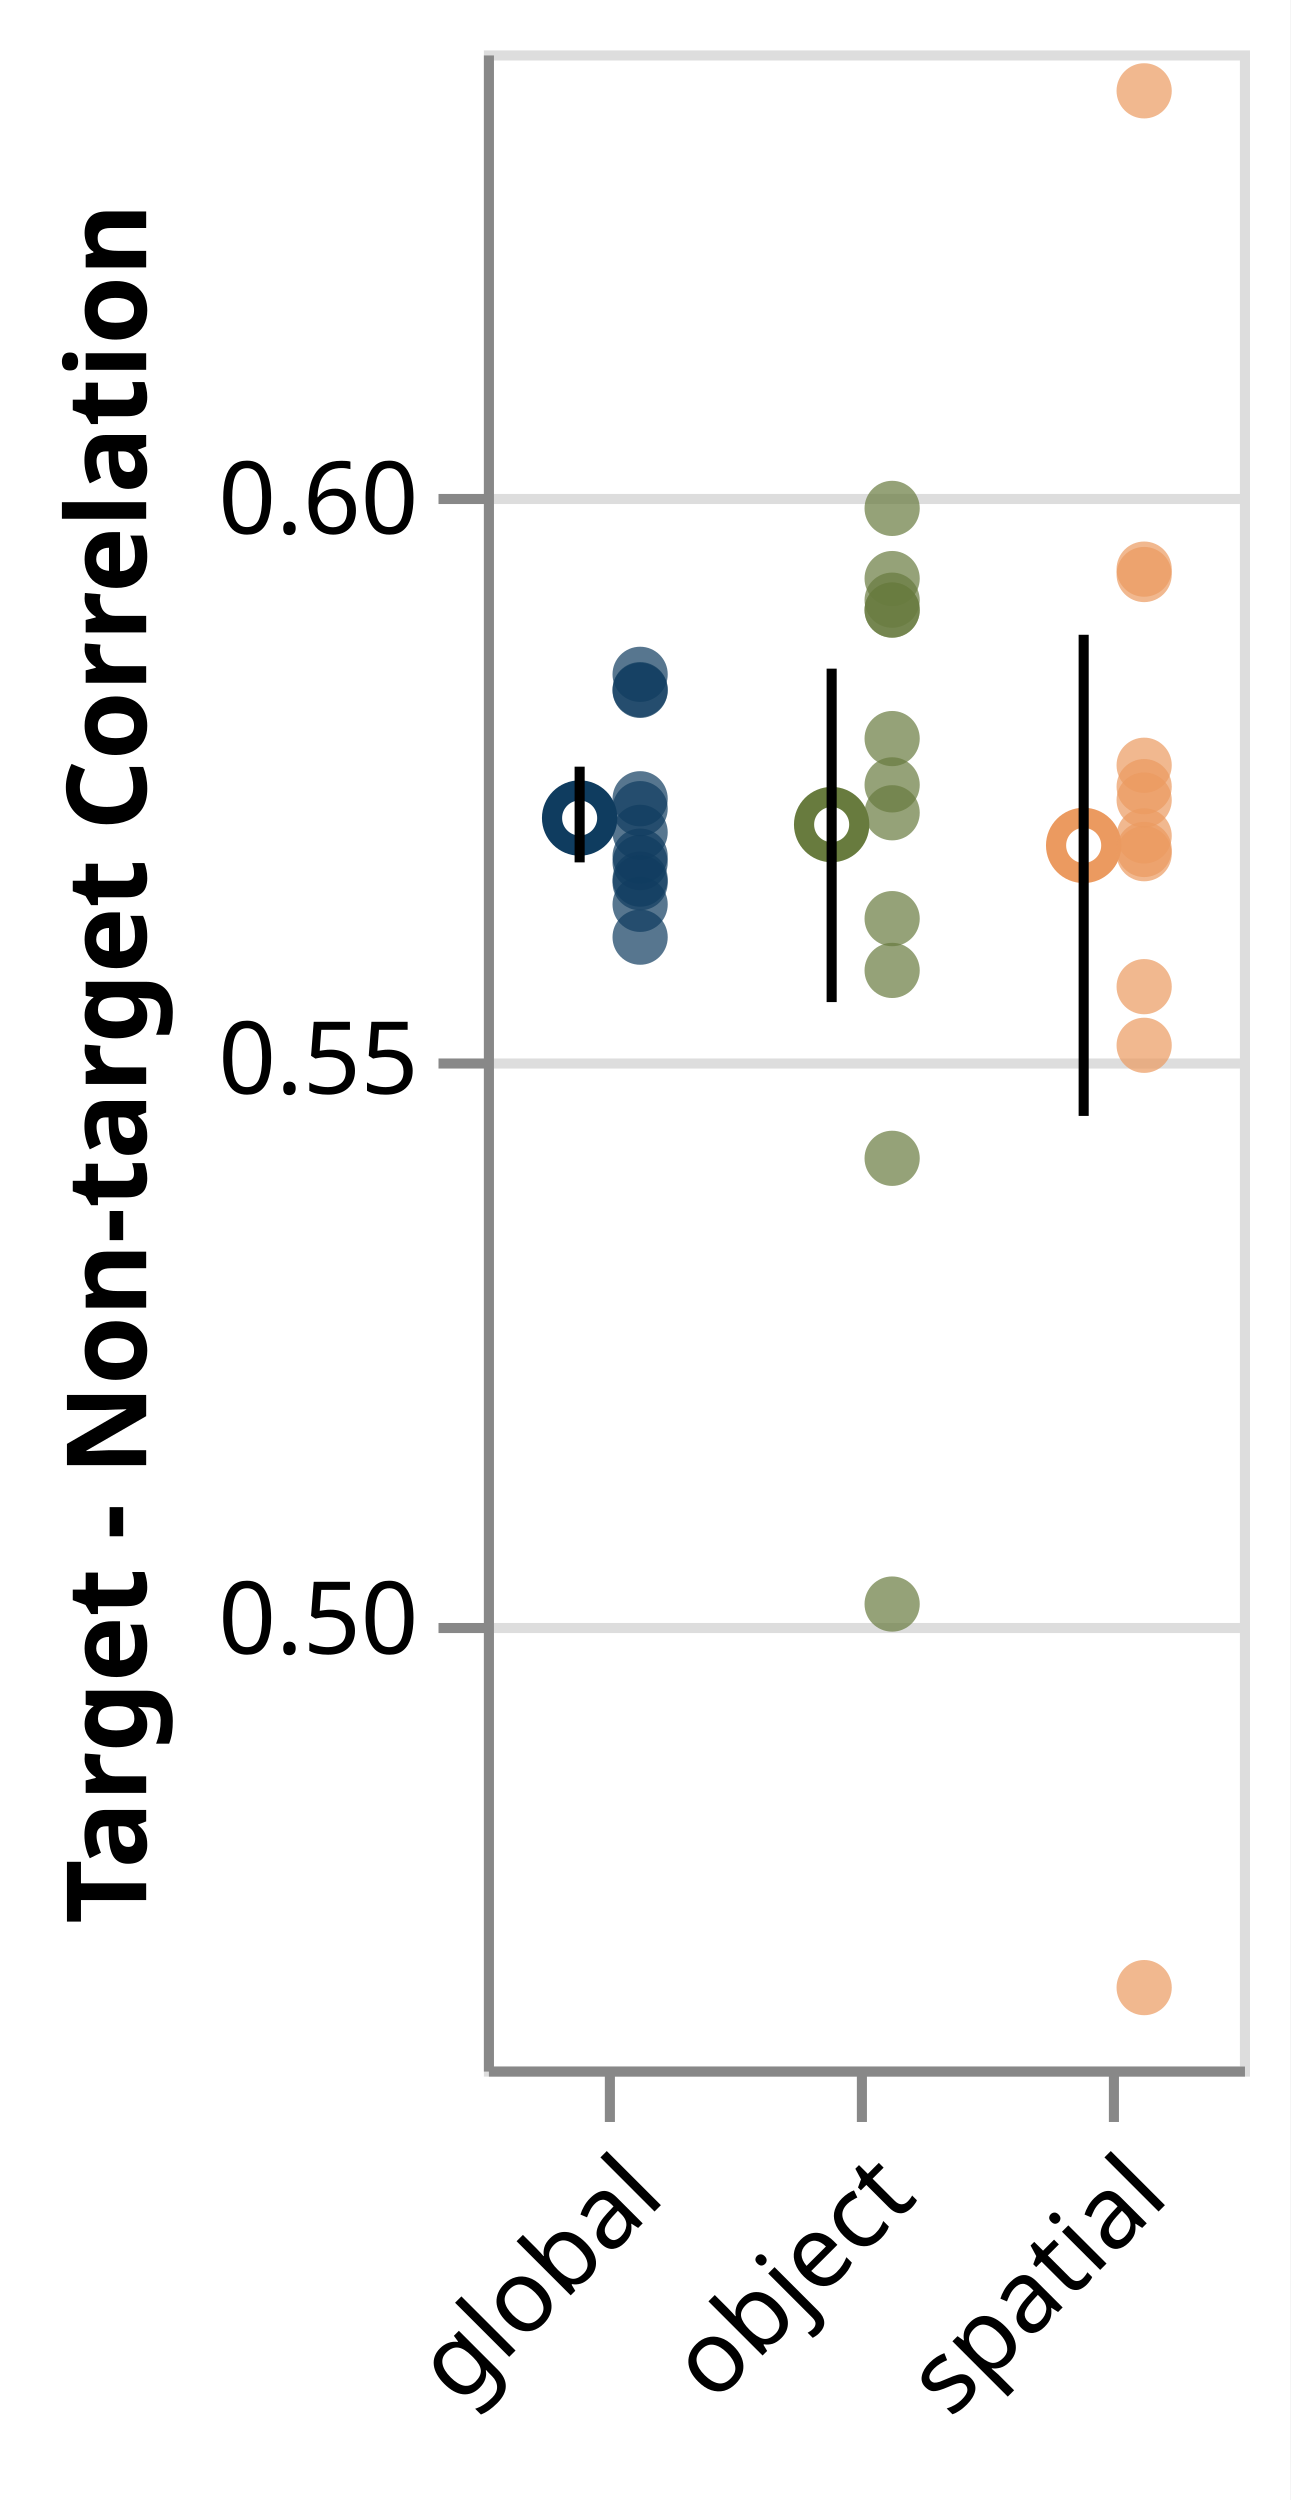
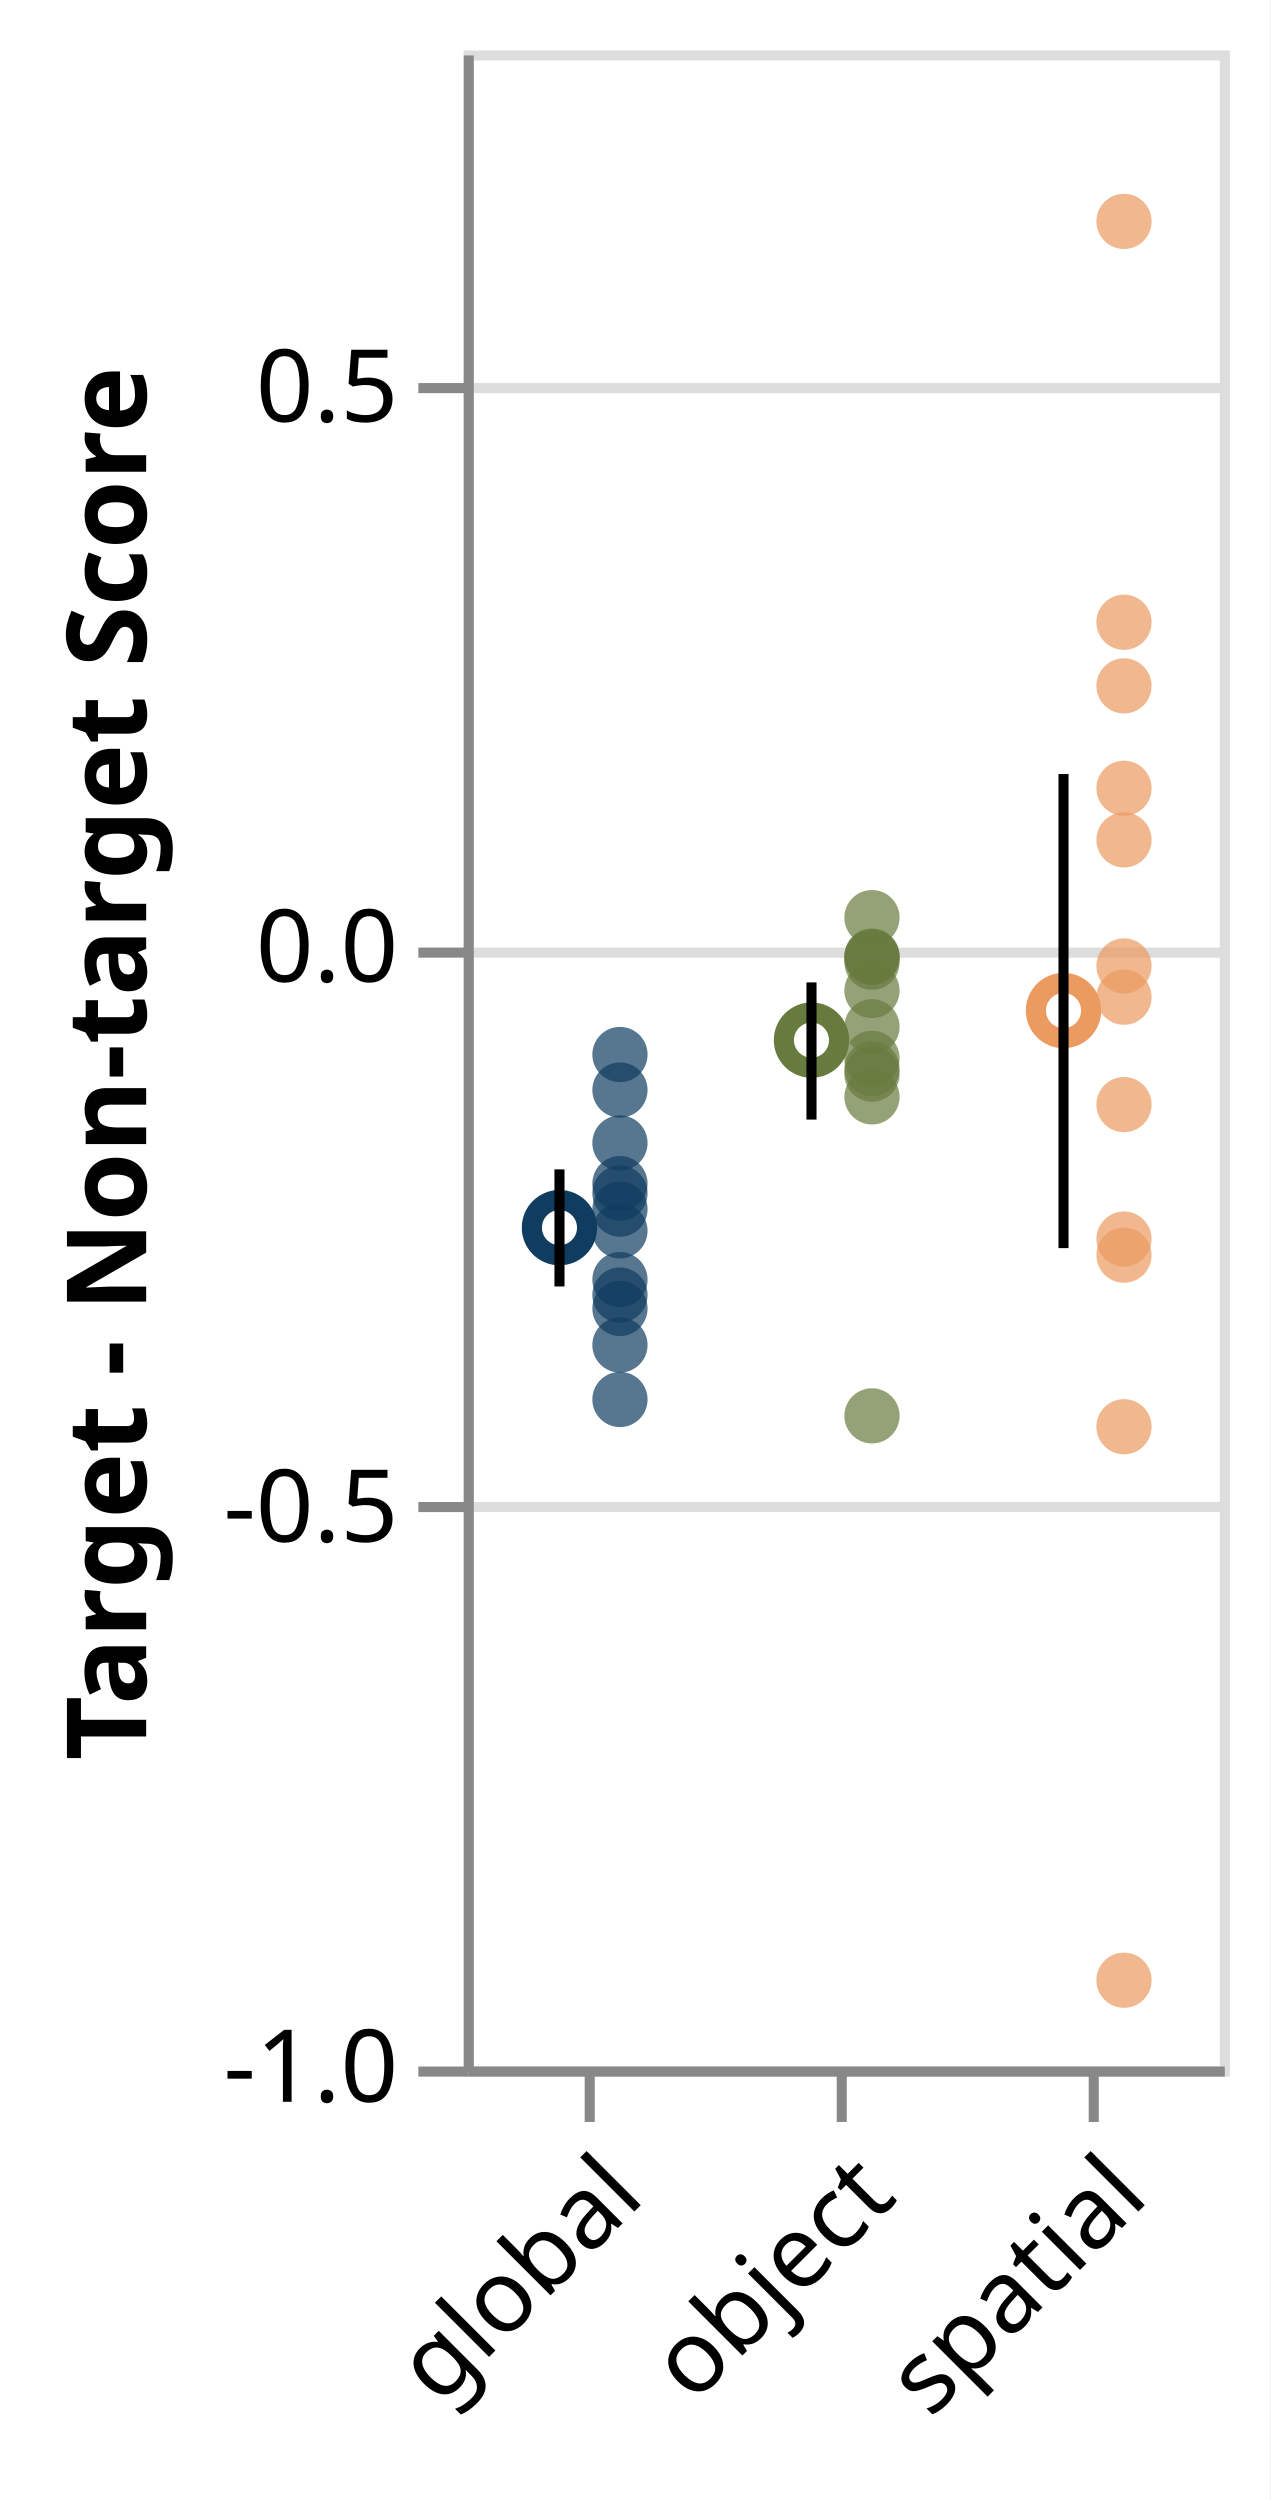
- <svg xmlns="http://www.w3.org/2000/svg" class="marks" width="128" height="248" viewBox="0 0 128 248" version="1.1">
-   <rect width="128" height="248" fill="white" />
-   <g fill="none" stroke-miterlimit="10" transform="translate(48,5)">
+ <svg xmlns="http://www.w3.org/2000/svg" class="marks" width="126" height="248" viewBox="0 0 126 248" version="1.1">
+   <rect width="126" height="248" fill="white" />
+   <g fill="none" stroke-miterlimit="10" transform="translate(46,5)">
    <g class="mark-group role-frame root" role="graphics-object" aria-roledescription="group mark container">
      <g transform="translate(0,0)">
        <path class="background" aria-hidden="true" d="M0.5,0.5h75v200h-75Z" stroke="#ddd" />
        <g>
          <g class="mark-group role-axis" aria-hidden="true">
            <g transform="translate(0.5,0.5)">
              <path class="background" aria-hidden="true" d="M0,0h0v0h0Z" pointer-events="none" />
              <g>
                <g class="mark-rule role-axis-grid" pointer-events="none">
-                   <line transform="translate(0,156)" x2="75" y2="0" stroke="#ddd" stroke-width="1" opacity="1" />
-                   <line transform="translate(0,100)" x2="75" y2="0" stroke="#ddd" stroke-width="1" opacity="1" />
-                   <line transform="translate(0,44)" x2="75" y2="0" stroke="#ddd" stroke-width="1" opacity="1" />
+                   <line transform="translate(0,200)" x2="75" y2="0" stroke="#ddd" stroke-width="1" opacity="1" />
+                   <line transform="translate(0,144)" x2="75" y2="0" stroke="#ddd" stroke-width="1" opacity="1" />
+                   <line transform="translate(0,89)" x2="75" y2="0" stroke="#ddd" stroke-width="1" opacity="1" />
+                   <line transform="translate(0,33)" x2="75" y2="0" stroke="#ddd" stroke-width="1" opacity="1" />
                </g>
              </g>
              <path class="foreground" aria-hidden="true" d="" pointer-events="none" display="none" />
            </g>
          </g>
          <g class="mark-group role-axis" role="graphics-symbol" aria-roledescription="axis" aria-label="X-axis for a discrete scale with 3 values: global, object, spatial">
            <g transform="translate(0.5,200.5)">
              <path class="background" aria-hidden="true" d="M0,0h0v0h0Z" pointer-events="none" />
              <g>
                <g class="mark-rule role-axis-tick" pointer-events="none">
                  <line transform="translate(12,0)" x2="0" y2="5" stroke="#888" stroke-width="1" opacity="1" />
                  <line transform="translate(37,0)" x2="0" y2="5" stroke="#888" stroke-width="1" opacity="1" />
                  <line transform="translate(62,0)" x2="0" y2="5" stroke="#888" stroke-width="1" opacity="1" />
                </g>
                <g class="mark-text role-axis-label" pointer-events="none">
                  <text text-anchor="end" transform="translate(12,7) rotate(315) translate(0,8)" font-family="sans-serif" font-size="10px" fill="#000" opacity="1">global</text>
                  <text text-anchor="end" transform="translate(37,7) rotate(315) translate(0,8)" font-family="sans-serif" font-size="10px" fill="#000" opacity="1">object</text>
                  <text text-anchor="end" transform="translate(62,7) rotate(315) translate(0,8)" font-family="sans-serif" font-size="10px" fill="#000" opacity="1">spatial</text>
                </g>
                <g class="mark-rule role-axis-domain" pointer-events="none">
                  <line transform="translate(0,0)" x2="75" y2="0" stroke="#888" stroke-width="1" opacity="1" />
                </g>
              </g>
              <path class="foreground" aria-hidden="true" d="" pointer-events="none" display="none" />
            </g>
          </g>
-           <g class="mark-group role-axis" role="graphics-symbol" aria-roledescription="axis" aria-label="Y-axis titled 'Target - Non-target Correlation' for a linear scale with values from 0.46 to 0.64">
+           <g class="mark-group role-axis" role="graphics-symbol" aria-roledescription="axis" aria-label="Y-axis titled 'Target - Non-target Score' for a linear scale with values from -1.0 to 0.8">
            <g transform="translate(0.5,0.5)">
              <path class="background" aria-hidden="true" d="M0,0h0v0h0Z" pointer-events="none" />
              <g>
                <g class="mark-rule role-axis-tick" pointer-events="none">
-                   <line transform="translate(0,156)" x2="-5" y2="0" stroke="#888" stroke-width="1" opacity="1" />
-                   <line transform="translate(0,100)" x2="-5" y2="0" stroke="#888" stroke-width="1" opacity="1" />
-                   <line transform="translate(0,44)" x2="-5" y2="0" stroke="#888" stroke-width="1" opacity="1" />
+                   <line transform="translate(0,200)" x2="-5" y2="0" stroke="#888" stroke-width="1" opacity="1" />
+                   <line transform="translate(0,144)" x2="-5" y2="0" stroke="#888" stroke-width="1" opacity="1" />
+                   <line transform="translate(0,89)" x2="-5" y2="0" stroke="#888" stroke-width="1" opacity="1" />
+                   <line transform="translate(0,33)" x2="-5" y2="0" stroke="#888" stroke-width="1" opacity="1" />
                </g>
                <g class="mark-text role-axis-label" pointer-events="none">
-                   <text text-anchor="end" transform="translate(-7,158.5556)" font-family="sans-serif" font-size="10px" fill="#000" opacity="1">0.50</text>
-                   <text text-anchor="end" transform="translate(-7,103)" font-family="sans-serif" font-size="10px" fill="#000" opacity="1">0.55</text>
-                   <text text-anchor="end" transform="translate(-7,47.44444)" font-family="sans-serif" font-size="10px" fill="#000" opacity="1">0.60</text>
+                   <text text-anchor="end" transform="translate(-7,203)" font-family="sans-serif" font-size="10px" fill="#000" opacity="1">-1.0</text>
+                   <text text-anchor="end" transform="translate(-7,147.4444)" font-family="sans-serif" font-size="10px" fill="#000" opacity="1">-0.5</text>
+                   <text text-anchor="end" transform="translate(-7,91.88889)" font-family="sans-serif" font-size="10px" fill="#000" opacity="1">0.0</text>
+                   <text text-anchor="end" transform="translate(-7,36.33333)" font-family="sans-serif" font-size="10px" fill="#000" opacity="1">0.5</text>
                </g>
                <g class="mark-rule role-axis-domain" pointer-events="none">
                  <line transform="translate(0,200)" x2="0" y2="-200" stroke="#888" stroke-width="1" opacity="1" />
                </g>
                <g class="mark-text role-axis-title" pointer-events="none">
-                   <text text-anchor="middle" transform="translate(-32,100) rotate(-90) translate(0,-2)" font-family="sans-serif" font-size="11px" font-weight="bold" fill="#000" opacity="1">Target - Non-target Correlation</text>
+                   <text text-anchor="middle" transform="translate(-30,100) rotate(-90) translate(0,-2)" font-family="sans-serif" font-size="11px" font-weight="bold" fill="#000" opacity="1">Target - Non-target Score</text>
                </g>
              </g>
              <path class="foreground" aria-hidden="true" d="" pointer-events="none" display="none" />
            </g>
          </g>
          <g class="mark-symbol role-mark layer_0_layer_0_marks" role="graphics-object" aria-roledescription="symbol mark container">
-             <path aria-label="condition: global; : global; Mean of cordiff: 0.571466855833" role="graphics-symbol" aria-roledescription="point" transform="translate(9.5,76.14794)" d="M2.739,0A2.739,2.739,0,1,1,-2.739,0A2.739,2.739,0,1,1,2.739,0" stroke="#0F3C5F" stroke-width="2" />
-             <path aria-label="condition: object; : object; Mean of cordiff: 0.5708818625" role="graphics-symbol" aria-roledescription="point" transform="translate(34.5,76.79793)" d="M2.739,0A2.739,2.739,0,1,1,-2.739,0A2.739,2.739,0,1,1,2.739,0" stroke="#687B3E" stroke-width="2" />
-             <path aria-label="condition: spatial; : spatial; Mean of cordiff: 0.569020801667" role="graphics-symbol" aria-roledescription="point" transform="translate(59.5,78.86578)" d="M2.739,0A2.739,2.739,0,1,1,-2.739,0A2.739,2.739,0,1,1,2.739,0" stroke="#EB9A60" stroke-width="2" />
+             <path aria-label="condition: global; : global; Mean of cordiff: -0.251042215833" role="graphics-symbol" aria-roledescription="point" transform="translate(9.5,116.7825)" d="M2.739,0A2.739,2.739,0,1,1,-2.739,0A2.739,2.739,0,1,1,2.739,0" stroke="#0F3C5F" stroke-width="2" />
+             <path aria-label="condition: object; : object; Mean of cordiff: -0.08362916775" role="graphics-symbol" aria-roledescription="point" transform="translate(34.5,98.18102)" d="M2.739,0A2.739,2.739,0,1,1,-2.739,0A2.739,2.739,0,1,1,2.739,0" stroke="#687B3E" stroke-width="2" />
+             <path aria-label="condition: spatial; : spatial; Mean of cordiff: -0.0572219139167" role="graphics-symbol" aria-roledescription="point" transform="translate(59.5,95.24688)" d="M2.739,0A2.739,2.739,0,1,1,-2.739,0A2.739,2.739,0,1,1,2.739,0" stroke="#EB9A60" stroke-width="2" />
          </g>
          <g class="mark-symbol role-mark layer_0_layer_1_marks" role="graphics-object" aria-roledescription="symbol mark container">
-             <path aria-label="condition: global; : global; Target - Non-target Correlation: 0.56376" role="graphics-symbol" aria-roledescription="point" transform="translate(15.5,84.71111)" d="M2.739,0A2.739,2.739,0,1,1,-2.739,0A2.739,2.739,0,1,1,2.739,0" fill="#0F3C5F" stroke-width="2" opacity="0.7" />
-             <path aria-label="condition: object; : object; Target - Non-target Correlation: 0.55786085" role="graphics-symbol" aria-roledescription="point" transform="translate(40.5,91.26572)" d="M2.739,0A2.739,2.739,0,1,1,-2.739,0A2.739,2.739,0,1,1,2.739,0" fill="#687B3E" stroke-width="2" opacity="0.7" />
-             <path aria-label="condition: spatial; : spatial; Target - Non-target Correlation: 0.55641085" role="graphics-symbol" aria-roledescription="point" transform="translate(65.5,92.87683)" d="M2.739,0A2.739,2.739,0,1,1,-2.739,0A2.739,2.739,0,1,1,2.739,0" fill="#EB9A60" stroke-width="2" opacity="0.7" />
-             <path aria-label="condition: global; : global; Target - Non-target Correlation: 0.56748796" role="graphics-symbol" aria-roledescription="point" transform="translate(15.5,80.56893)" d="M2.739,0A2.739,2.739,0,1,1,-2.739,0A2.739,2.739,0,1,1,2.739,0" fill="#0F3C5F" stroke-width="2" opacity="0.7" />
-             <path aria-label="condition: object; : object; Target - Non-target Correlation: 0.5991098" role="graphics-symbol" aria-roledescription="point" transform="translate(40.5,45.43356)" d="M2.739,0A2.739,2.739,0,1,1,-2.739,0A2.739,2.739,0,1,1,2.739,0" fill="#687B3E" stroke-width="2" opacity="0.7" />
-             <path aria-label="condition: spatial; : spatial; Target - Non-target Correlation: 0.57617885" role="graphics-symbol" aria-roledescription="point" transform="translate(65.5,70.91239)" d="M2.739,0A2.739,2.739,0,1,1,-2.739,0A2.739,2.739,0,1,1,2.739,0" fill="#EB9A60" stroke-width="2" opacity="0.7" />
-             <path aria-label="condition: global; : global; Target - Non-target Correlation: 0.57018757" role="graphics-symbol" aria-roledescription="point" transform="translate(15.5,77.56937)" d="M2.739,0A2.739,2.739,0,1,1,-2.739,0A2.739,2.739,0,1,1,2.739,0" fill="#0F3C5F" stroke-width="2" opacity="0.7" />
-             <path aria-label="condition: object; : object; Target - Non-target Correlation: 0.5744266" role="graphics-symbol" aria-roledescription="point" transform="translate(40.5,72.85933)" d="M2.739,0A2.739,2.739,0,1,1,-2.739,0A2.739,2.739,0,1,1,2.739,0" fill="#687B3E" stroke-width="2" opacity="0.7" />
-             <path aria-label="condition: spatial; : spatial; Target - Non-target Correlation: 0.57426924" role="graphics-symbol" aria-roledescription="point" transform="translate(65.5,73.03418)" d="M2.739,0A2.739,2.739,0,1,1,-2.739,0A2.739,2.739,0,1,1,2.739,0" fill="#EB9A60" stroke-width="2" opacity="0.7" />
-             <path aria-label="condition: global; : global; Target - Non-target Correlation: 0.5842954" role="graphics-symbol" aria-roledescription="point" transform="translate(15.5,61.894)" d="M2.739,0A2.739,2.739,0,1,1,-2.739,0A2.739,2.739,0,1,1,2.739,0" fill="#0F3C5F" stroke-width="2" opacity="0.7" />
-             <path aria-label="condition: object; : object; Target - Non-target Correlation: 0.5928457" role="graphics-symbol" aria-roledescription="point" transform="translate(40.5,52.39367)" d="M2.739,0A2.739,2.739,0,1,1,-2.739,0A2.739,2.739,0,1,1,2.739,0" fill="#687B3E" stroke-width="2" opacity="0.7" />
-             <path aria-label="condition: spatial; : spatial; Target - Non-target Correlation: 0.46704638" role="graphics-symbol" aria-roledescription="point" transform="translate(65.5,192.1707)" d="M2.739,0A2.739,2.739,0,1,1,-2.739,0A2.739,2.739,0,1,1,2.739,0" fill="#EB9A60" stroke-width="2" opacity="0.7" />
-             <path aria-label="condition: global; : global; Target - Non-target Correlation: 0.57230216" role="graphics-symbol" aria-roledescription="point" transform="translate(15.5,75.21982)" d="M2.739,0A2.739,2.739,0,1,1,-2.739,0A2.739,2.739,0,1,1,2.739,0" fill="#0F3C5F" stroke-width="2" opacity="0.7" />
-             <path aria-label="condition: object; : object; Target - Non-target Correlation: 0.59003216" role="graphics-symbol" aria-roledescription="point" transform="translate(40.5,55.51982)" d="M2.739,0A2.739,2.739,0,1,1,-2.739,0A2.739,2.739,0,1,1,2.739,0" fill="#687B3E" stroke-width="2" opacity="0.7" />
-             <path aria-label="condition: spatial; : spatial; Target - Non-target Correlation: 0.63639045" role="graphics-symbol" aria-roledescription="point" transform="translate(65.5,4.010611)" d="M2.739,0A2.739,2.739,0,1,1,-2.739,0A2.739,2.739,0,1,1,2.739,0" fill="#EB9A60" stroke-width="2" opacity="0.7" />
-             <path aria-label="condition: global; : global; Target - Non-target Correlation: 0.582862" role="graphics-symbol" aria-roledescription="point" transform="translate(15.5,63.48667)" d="M2.739,0A2.739,2.739,0,1,1,-2.739,0A2.739,2.739,0,1,1,2.739,0" fill="#0F3C5F" stroke-width="2" opacity="0.7" />
-             <path aria-label="condition: object; : object; Target - Non-target Correlation: 0.5012903" role="graphics-symbol" aria-roledescription="point" transform="translate(40.5,154.1219)" d="M2.739,0A2.739,2.739,0,1,1,-2.739,0A2.739,2.739,0,1,1,2.739,0" fill="#687B3E" stroke-width="2" opacity="0.7" />
-             <path aria-label="condition: spatial; : spatial; Target - Non-target Correlation: 0.5511752" role="graphics-symbol" aria-roledescription="point" transform="translate(65.5,98.69422)" d="M2.739,0A2.739,2.739,0,1,1,-2.739,0A2.739,2.739,0,1,1,2.739,0" fill="#EB9A60" stroke-width="2" opacity="0.7" />
-             <path aria-label="condition: global; : global; Target - Non-target Correlation: 0.56601197" role="graphics-symbol" aria-roledescription="point" transform="translate(15.5,82.20892)" d="M2.739,0A2.739,2.739,0,1,1,-2.739,0A2.739,2.739,0,1,1,2.739,0" fill="#0F3C5F" stroke-width="2" opacity="0.7" />
-             <path aria-label="condition: object; : object; Target - Non-target Correlation: 0.590036" role="graphics-symbol" aria-roledescription="point" transform="translate(40.5,55.51556)" d="M2.739,0A2.739,2.739,0,1,1,-2.739,0A2.739,2.739,0,1,1,2.739,0" fill="#687B3E" stroke-width="2" opacity="0.7" />
-             <path aria-label="condition: spatial; : spatial; Target - Non-target Correlation: 0.59368795" role="graphics-symbol" aria-roledescription="point" transform="translate(65.5,51.45783)" d="M2.739,0A2.739,2.739,0,1,1,-2.739,0A2.739,2.739,0,1,1,2.739,0" fill="#EB9A60" stroke-width="2" opacity="0.7" />
-             <path aria-label="condition: global; : global; Target - Non-target Correlation: 0.5680629" role="graphics-symbol" aria-roledescription="point" transform="translate(15.5,79.93011)" d="M2.739,0A2.739,2.739,0,1,1,-2.739,0A2.739,2.739,0,1,1,2.739,0" fill="#0F3C5F" stroke-width="2" opacity="0.7" />
-             <path aria-label="condition: object; : object; Target - Non-target Correlation: 0.57193565" role="graphics-symbol" aria-roledescription="point" transform="translate(40.5,75.62706)" d="M2.739,0A2.739,2.739,0,1,1,-2.739,0A2.739,2.739,0,1,1,2.739,0" fill="#687B3E" stroke-width="2" opacity="0.7" />
-             <path aria-label="condition: spatial; : spatial; Target - Non-target Correlation: 0.5698706" role="graphics-symbol" aria-roledescription="point" transform="translate(65.5,77.92156)" d="M2.739,0A2.739,2.739,0,1,1,-2.739,0A2.739,2.739,0,1,1,2.739,0" fill="#EB9A60" stroke-width="2" opacity="0.7" />
-             <path aria-label="condition: global; : global; Target - Non-target Correlation: 0.56082964" role="graphics-symbol" aria-roledescription="point" transform="translate(15.5,87.96707)" d="M2.739,0A2.739,2.739,0,1,1,-2.739,0A2.739,2.739,0,1,1,2.739,0" fill="#0F3C5F" stroke-width="2" opacity="0.7" />
-             <path aria-label="condition: object; : object; Target - Non-target Correlation: 0.5410849" role="graphics-symbol" aria-roledescription="point" transform="translate(40.5,109.9057)" d="M2.739,0A2.739,2.739,0,1,1,-2.739,0A2.739,2.739,0,1,1,2.739,0" fill="#687B3E" stroke-width="2" opacity="0.7" />
-             <path aria-label="condition: spatial; : spatial; Target - Non-target Correlation: 0.56828123" role="graphics-symbol" aria-roledescription="point" transform="translate(65.5,79.68752)" d="M2.739,0A2.739,2.739,0,1,1,-2.739,0A2.739,2.739,0,1,1,2.739,0" fill="#EB9A60" stroke-width="2" opacity="0.7" />
-             <path aria-label="condition: global; : global; Target - Non-target Correlation: 0.56569" role="graphics-symbol" aria-roledescription="point" transform="translate(15.5,82.56667)" d="M2.739,0A2.739,2.739,0,1,1,-2.739,0A2.739,2.739,0,1,1,2.739,0" fill="#0F3C5F" stroke-width="2" opacity="0.7" />
-             <path aria-label="condition: object; : object; Target - Non-target Correlation: 0.5909159" role="graphics-symbol" aria-roledescription="point" transform="translate(40.5,54.53789)" d="M2.739,0A2.739,2.739,0,1,1,-2.739,0A2.739,2.739,0,1,1,2.739,0" fill="#687B3E" stroke-width="2" opacity="0.7" />
-             <path aria-label="condition: spatial; : spatial; Target - Non-target Correlation: 0.5730737" role="graphics-symbol" aria-roledescription="point" transform="translate(65.5,74.36256)" d="M2.739,0A2.739,2.739,0,1,1,-2.739,0A2.739,2.739,0,1,1,2.739,0" fill="#EB9A60" stroke-width="2" opacity="0.7" />
-             <path aria-label="condition: global; : global; Target - Non-target Correlation: 0.57318634" role="graphics-symbol" aria-roledescription="point" transform="translate(15.5,74.2374)" d="M2.739,0A2.739,2.739,0,1,1,-2.739,0A2.739,2.739,0,1,1,2.739,0" fill="#0F3C5F" stroke-width="2" opacity="0.7" />
-             <path aria-label="condition: object; : object; Target - Non-target Correlation: 0.56248426" role="graphics-symbol" aria-roledescription="point" transform="translate(40.5,86.1286)" d="M2.739,0A2.739,2.739,0,1,1,-2.739,0A2.739,2.739,0,1,1,2.739,0" fill="#687B3E" stroke-width="2" opacity="0.7" />
-             <path aria-label="condition: spatial; : spatial; Target - Non-target Correlation: 0.56865877" role="graphics-symbol" aria-roledescription="point" transform="translate(65.5,79.26803)" d="M2.739,0A2.739,2.739,0,1,1,-2.739,0A2.739,2.739,0,1,1,2.739,0" fill="#EB9A60" stroke-width="2" opacity="0.7" />
-             <path aria-label="condition: global; : global; Target - Non-target Correlation: 0.58292633" role="graphics-symbol" aria-roledescription="point" transform="translate(15.5,63.41519)" d="M2.739,0A2.739,2.739,0,1,1,-2.739,0A2.739,2.739,0,1,1,2.739,0" fill="#0F3C5F" stroke-width="2" opacity="0.7" />
-             <path aria-label="condition: object; : object; Target - Non-target Correlation: 0.57856023" role="graphics-symbol" aria-roledescription="point" transform="translate(40.5,68.26641)" d="M2.739,0A2.739,2.739,0,1,1,-2.739,0A2.739,2.739,0,1,1,2.739,0" fill="#687B3E" stroke-width="2" opacity="0.7" />
-             <path aria-label="condition: spatial; : spatial; Target - Non-target Correlation: 0.5932064" role="graphics-symbol" aria-roledescription="point" transform="translate(65.5,51.99289)" d="M2.739,0A2.739,2.739,0,1,1,-2.739,0A2.739,2.739,0,1,1,2.739,0" fill="#EB9A60" stroke-width="2" opacity="0.7" />
+             <path aria-label="condition: global; : global; Target - Non-target Score: -0.40445766" role="graphics-symbol" aria-roledescription="point" transform="translate(15.5,133.8286)" d="M2.739,0A2.739,2.739,0,1,1,-2.739,0A2.739,2.739,0,1,1,2.739,0" fill="#0F3C5F" stroke-width="2" opacity="0.7" />
+             <path aria-label="condition: object; : object; Target - Non-target Score: -0.11399352" role="graphics-symbol" aria-roledescription="point" transform="translate(40.5,101.5548)" d="M2.739,0A2.739,2.739,0,1,1,-2.739,0A2.739,2.739,0,1,1,2.739,0" fill="#687B3E" stroke-width="2" opacity="0.7" />
+             <path aria-label="condition: spatial; : spatial; Target - Non-target Score: 0.09514122" role="graphics-symbol" aria-roledescription="point" transform="translate(65.5,78.31764)" d="M2.739,0A2.739,2.739,0,1,1,-2.739,0A2.739,2.739,0,1,1,2.739,0" fill="#EB9A60" stroke-width="2" opacity="0.7" />
+             <path aria-label="condition: global; : global; Target - Non-target Score: -0.32319248" role="graphics-symbol" aria-roledescription="point" transform="translate(15.5,124.7992)" d="M2.739,0A2.739,2.739,0,1,1,-2.739,0A2.739,2.739,0,1,1,2.739,0" fill="#0F3C5F" stroke-width="2" opacity="0.7" />
+             <path aria-label="condition: object; : object; Target - Non-target Score: -0.009910873" role="graphics-symbol" aria-roledescription="point" transform="translate(40.5,89.9901)" d="M2.739,0A2.739,2.739,0,1,1,-2.739,0A2.739,2.739,0,1,1,2.739,0" fill="#687B3E" stroke-width="2" opacity="0.7" />
+             <path aria-label="condition: spatial; : spatial; Target - Non-target Score: 0.6473394" role="graphics-symbol" aria-roledescription="point" transform="translate(65.5,16.96229)" d="M2.739,0A2.739,2.739,0,1,1,-2.739,0A2.739,2.739,0,1,1,2.739,0" fill="#EB9A60" stroke-width="2" opacity="0.7" />
+             <path aria-label="condition: global; : global; Target - Non-target Score: -0.22017772" role="graphics-symbol" aria-roledescription="point" transform="translate(15.5,113.3531)" d="M2.739,0A2.739,2.739,0,1,1,-2.739,0A2.739,2.739,0,1,1,2.739,0" fill="#0F3C5F" stroke-width="2" opacity="0.7" />
+             <path aria-label="condition: object; : object; Target - Non-target Score: -0.0141379535" role="graphics-symbol" aria-roledescription="point" transform="translate(40.5,90.45977)" d="M2.739,0A2.739,2.739,0,1,1,-2.739,0A2.739,2.739,0,1,1,2.739,0" fill="#687B3E" stroke-width="2" opacity="0.7" />
+             <path aria-label="condition: spatial; : spatial; Target - Non-target Score: -0.045261897" role="graphics-symbol" aria-roledescription="point" transform="translate(65.5,93.91799)" d="M2.739,0A2.739,2.739,0,1,1,-2.739,0A2.739,2.739,0,1,1,2.739,0" fill="#EB9A60" stroke-width="2" opacity="0.7" />
+             <path aria-label="condition: global; : global; Target - Non-target Score: -0.31122684" role="graphics-symbol" aria-roledescription="point" transform="translate(15.5,123.4696)" d="M2.739,0A2.739,2.739,0,1,1,-2.739,0A2.739,2.739,0,1,1,2.739,0" fill="#0F3C5F" stroke-width="2" opacity="0.7" />
+             <path aria-label="condition: object; : object; Target - Non-target Score: -0.1342869" role="graphics-symbol" aria-roledescription="point" transform="translate(40.5,103.8097)" d="M2.739,0A2.739,2.739,0,1,1,-2.739,0A2.739,2.739,0,1,1,2.739,0" fill="#687B3E" stroke-width="2" opacity="0.7" />
+             <path aria-label="condition: spatial; : spatial; Target - Non-target Score: -0.9229468" role="graphics-symbol" aria-roledescription="point" transform="translate(65.5,191.4385)" d="M2.739,0A2.739,2.739,0,1,1,-2.739,0A2.739,2.739,0,1,1,2.739,0" fill="#EB9A60" stroke-width="2" opacity="0.7" />
+             <path aria-label="condition: global; : global; Target - Non-target Score: -0.09648273" role="graphics-symbol" aria-roledescription="point" transform="translate(15.5,99.60919)" d="M2.739,0A2.739,2.739,0,1,1,-2.739,0A2.739,2.739,0,1,1,2.739,0" fill="#0F3C5F" stroke-width="2" opacity="0.7" />
+             <path aria-label="condition: object; : object; Target - Non-target Score: -0.009398344" role="graphics-symbol" aria-roledescription="point" transform="translate(40.5,89.93315)" d="M2.739,0A2.739,2.739,0,1,1,-2.739,0A2.739,2.739,0,1,1,2.739,0" fill="#687B3E" stroke-width="2" opacity="0.7" />
+             <path aria-label="condition: spatial; : spatial; Target - Non-target Score: 0.23261762" role="graphics-symbol" aria-roledescription="point" transform="translate(65.5,63.04249)" d="M2.739,0A2.739,2.739,0,1,1,-2.739,0A2.739,2.739,0,1,1,2.739,0" fill="#EB9A60" stroke-width="2" opacity="0.7" />
+             <path aria-label="condition: global; : global; Target - Non-target Score: -0.12817666" role="graphics-symbol" aria-roledescription="point" transform="translate(15.5,103.1307)" d="M2.739,0A2.739,2.739,0,1,1,-2.739,0A2.739,2.739,0,1,1,2.739,0" fill="#0F3C5F" stroke-width="2" opacity="0.7" />
+             <path aria-label="condition: object; : object; Target - Non-target Score: -0.07166813" role="graphics-symbol" aria-roledescription="point" transform="translate(40.5,96.85201)" d="M2.739,0A2.739,2.739,0,1,1,-2.739,0A2.739,2.739,0,1,1,2.739,0" fill="#687B3E" stroke-width="2" opacity="0.7" />
+             <path aria-label="condition: spatial; : spatial; Target - Non-target Score: -0.2756025" role="graphics-symbol" aria-roledescription="point" transform="translate(65.5,119.5114)" d="M2.739,0A2.739,2.739,0,1,1,-2.739,0A2.739,2.739,0,1,1,2.739,0" fill="#EB9A60" stroke-width="2" opacity="0.7" />
+             <path aria-label="condition: global; : global; Target - Non-target Score: -0.35580522" role="graphics-symbol" aria-roledescription="point" transform="translate(15.5,128.4228)" d="M2.739,0A2.739,2.739,0,1,1,-2.739,0A2.739,2.739,0,1,1,2.739,0" fill="#0F3C5F" stroke-width="2" opacity="0.7" />
+             <path aria-label="condition: object; : object; Target - Non-target Score: 0.025743622" role="graphics-symbol" aria-roledescription="point" transform="translate(40.5,86.02849)" d="M2.739,0A2.739,2.739,0,1,1,-2.739,0A2.739,2.739,0,1,1,2.739,0" fill="#687B3E" stroke-width="2" opacity="0.7" />
+             <path aria-label="condition: spatial; : spatial; Target - Non-target Score: 0.2894742" role="graphics-symbol" aria-roledescription="point" transform="translate(65.5,56.72509)" d="M2.739,0A2.739,2.739,0,1,1,-2.739,0A2.739,2.739,0,1,1,2.739,0" fill="#EB9A60" stroke-width="2" opacity="0.7" />
+             <path aria-label="condition: global; : global; Target - Non-target Score: -0.21172014" role="graphics-symbol" aria-roledescription="point" transform="translate(15.5,112.4133)" d="M2.739,0A2.739,2.739,0,1,1,-2.739,0A2.739,2.739,0,1,1,2.739,0" fill="#0F3C5F" stroke-width="2" opacity="0.7" />
+             <path aria-label="condition: object; : object; Target - Non-target Score: -0.099797994" role="graphics-symbol" aria-roledescription="point" transform="translate(40.5,99.97755)" d="M2.739,0A2.739,2.739,0,1,1,-2.739,0A2.739,2.739,0,1,1,2.739,0" fill="#687B3E" stroke-width="2" opacity="0.7" />
+             <path aria-label="condition: spatial; : spatial; Target - Non-target Score: -0.0174141" role="graphics-symbol" aria-roledescription="point" transform="translate(65.5,90.82379)" d="M2.739,0A2.739,2.739,0,1,1,-2.739,0A2.739,2.739,0,1,1,2.739,0" fill="#EB9A60" stroke-width="2" opacity="0.7" />
+             <path aria-label="condition: global; : global; Target - Non-target Score: -0.23450144" role="graphics-symbol" aria-roledescription="point" transform="translate(15.5,114.9446)" d="M2.739,0A2.739,2.739,0,1,1,-2.739,0A2.739,2.739,0,1,1,2.739,0" fill="#0F3C5F" stroke-width="2" opacity="0.7" />
+             <path aria-label="condition: object; : object; Target - Non-target Score: -0.41907197" role="graphics-symbol" aria-roledescription="point" transform="translate(40.5,135.4524)" d="M2.739,0A2.739,2.739,0,1,1,-2.739,0A2.739,2.739,0,1,1,2.739,0" fill="#687B3E" stroke-width="2" opacity="0.7" />
+             <path aria-label="condition: spatial; : spatial; Target - Non-target Score: -0.14118451" role="graphics-symbol" aria-roledescription="point" transform="translate(65.5,104.5761)" d="M2.739,0A2.739,2.739,0,1,1,-2.739,0A2.739,2.739,0,1,1,2.739,0" fill="#EB9A60" stroke-width="2" opacity="0.7" />
+             <path aria-label="condition: global; : global; Target - Non-target Score: -0.2974305" role="graphics-symbol" aria-roledescription="point" transform="translate(15.5,121.9367)" d="M2.739,0A2.739,2.739,0,1,1,-2.739,0A2.739,2.739,0,1,1,2.739,0" fill="#0F3C5F" stroke-width="2" opacity="0.7" />
+             <path aria-label="condition: object; : object; Target - Non-target Score: -0.0085244775" role="graphics-symbol" aria-roledescription="point" transform="translate(40.5,89.83605)" d="M2.739,0A2.739,2.739,0,1,1,-2.739,0A2.739,2.739,0,1,1,2.739,0" fill="#687B3E" stroke-width="2" opacity="0.7" />
+             <path aria-label="condition: spatial; : spatial; Target - Non-target Score: 0.14121303" role="graphics-symbol" aria-roledescription="point" transform="translate(65.5,73.19855)" d="M2.739,0A2.739,2.739,0,1,1,-2.739,0A2.739,2.739,0,1,1,2.739,0" fill="#EB9A60" stroke-width="2" opacity="0.7" />
+             <path aria-label="condition: global; : global; Target - Non-target Score: -0.17544948" role="graphics-symbol" aria-roledescription="point" transform="translate(15.5,108.3833)" d="M2.739,0A2.739,2.739,0,1,1,-2.739,0A2.739,2.739,0,1,1,2.739,0" fill="#0F3C5F" stroke-width="2" opacity="0.7" />
+             <path aria-label="condition: object; : object; Target - Non-target Score: -0.039337043" role="graphics-symbol" aria-roledescription="point" transform="translate(40.5,93.25967)" d="M2.739,0A2.739,2.739,0,1,1,-2.739,0A2.739,2.739,0,1,1,2.739,0" fill="#687B3E" stroke-width="2" opacity="0.7" />
+             <path aria-label="condition: spatial; : spatial; Target - Non-target Score: -0.4287994" role="graphics-symbol" aria-roledescription="point" transform="translate(65.5,136.5333)" d="M2.739,0A2.739,2.739,0,1,1,-2.739,0A2.739,2.739,0,1,1,2.739,0" fill="#EB9A60" stroke-width="2" opacity="0.7" />
+             <path aria-label="condition: global; : global; Target - Non-target Score: -0.25388572" role="graphics-symbol" aria-roledescription="point" transform="translate(15.5,117.0984)" d="M2.739,0A2.739,2.739,0,1,1,-2.739,0A2.739,2.739,0,1,1,2.739,0" fill="#0F3C5F" stroke-width="2" opacity="0.7" />
+             <path aria-label="condition: object; : object; Target - Non-target Score: -0.10916643" role="graphics-symbol" aria-roledescription="point" transform="translate(40.5,101.0185)" d="M2.739,0A2.739,2.739,0,1,1,-2.739,0A2.739,2.739,0,1,1,2.739,0" fill="#687B3E" stroke-width="2" opacity="0.7" />
+             <path aria-label="condition: spatial; : spatial; Target - Non-target Score: -0.26123923" role="graphics-symbol" aria-roledescription="point" transform="translate(65.5,117.9155)" d="M2.739,0A2.739,2.739,0,1,1,-2.739,0A2.739,2.739,0,1,1,2.739,0" fill="#EB9A60" stroke-width="2" opacity="0.7" />
          </g>
          <g class="mark-rule role-mark layer_0_layer_2_marks" role="graphics-object" aria-roledescription="rule mark container">
-             <line aria-label=": global; Ci0 of cordiff: 0.567507220271; Ci1 of cordiff: 0.576051955208" role="graphics-symbol" aria-roledescription="rule mark" transform="translate(9.5,80.54753)" x2="0" y2="-9.494" stroke="black" />
-             <line aria-label=": object; Ci0 of cordiff: 0.555033864313; Ci1 of cordiff: 0.584803449437" role="graphics-symbol" aria-roledescription="rule mark" transform="translate(34.5,94.40682)" x2="0" y2="-33.077" stroke="black" />
-             <line aria-label=": spatial; Ci0 of cordiff: 0.544871066167; Ci1 of cordiff: 0.587827026729" role="graphics-symbol" aria-roledescription="rule mark" transform="translate(59.5,105.6988)" x2="0" y2="-47.729" stroke="black" />
+             <line aria-label=": global; Ci0 of cordiff: -0.303555089; Ci1 of cordiff: -0.1990208585" role="graphics-symbol" aria-roledescription="rule mark" transform="translate(9.5,122.6172)" x2="0" y2="-11.615" stroke="black" />
+             <line aria-label=": object; Ci0 of cordiff: -0.154565967928; Ci1 of cordiff: -0.0320957854938" role="graphics-symbol" aria-roledescription="rule mark" transform="translate(34.5,106.0629)" x2="0" y2="-13.608" stroke="black" />
+             <line aria-label=": spatial; Ci0 of cordiff: -0.269325404235; Ci1 of cordiff: 0.153938101985" role="graphics-symbol" aria-roledescription="rule mark" transform="translate(59.5,118.8139)" x2="0" y2="-47.029" stroke="black" />
          </g>
        </g>
        <path class="foreground" aria-hidden="true" d="" display="none" />
      </g>
    </g>
  </g>
</svg>
